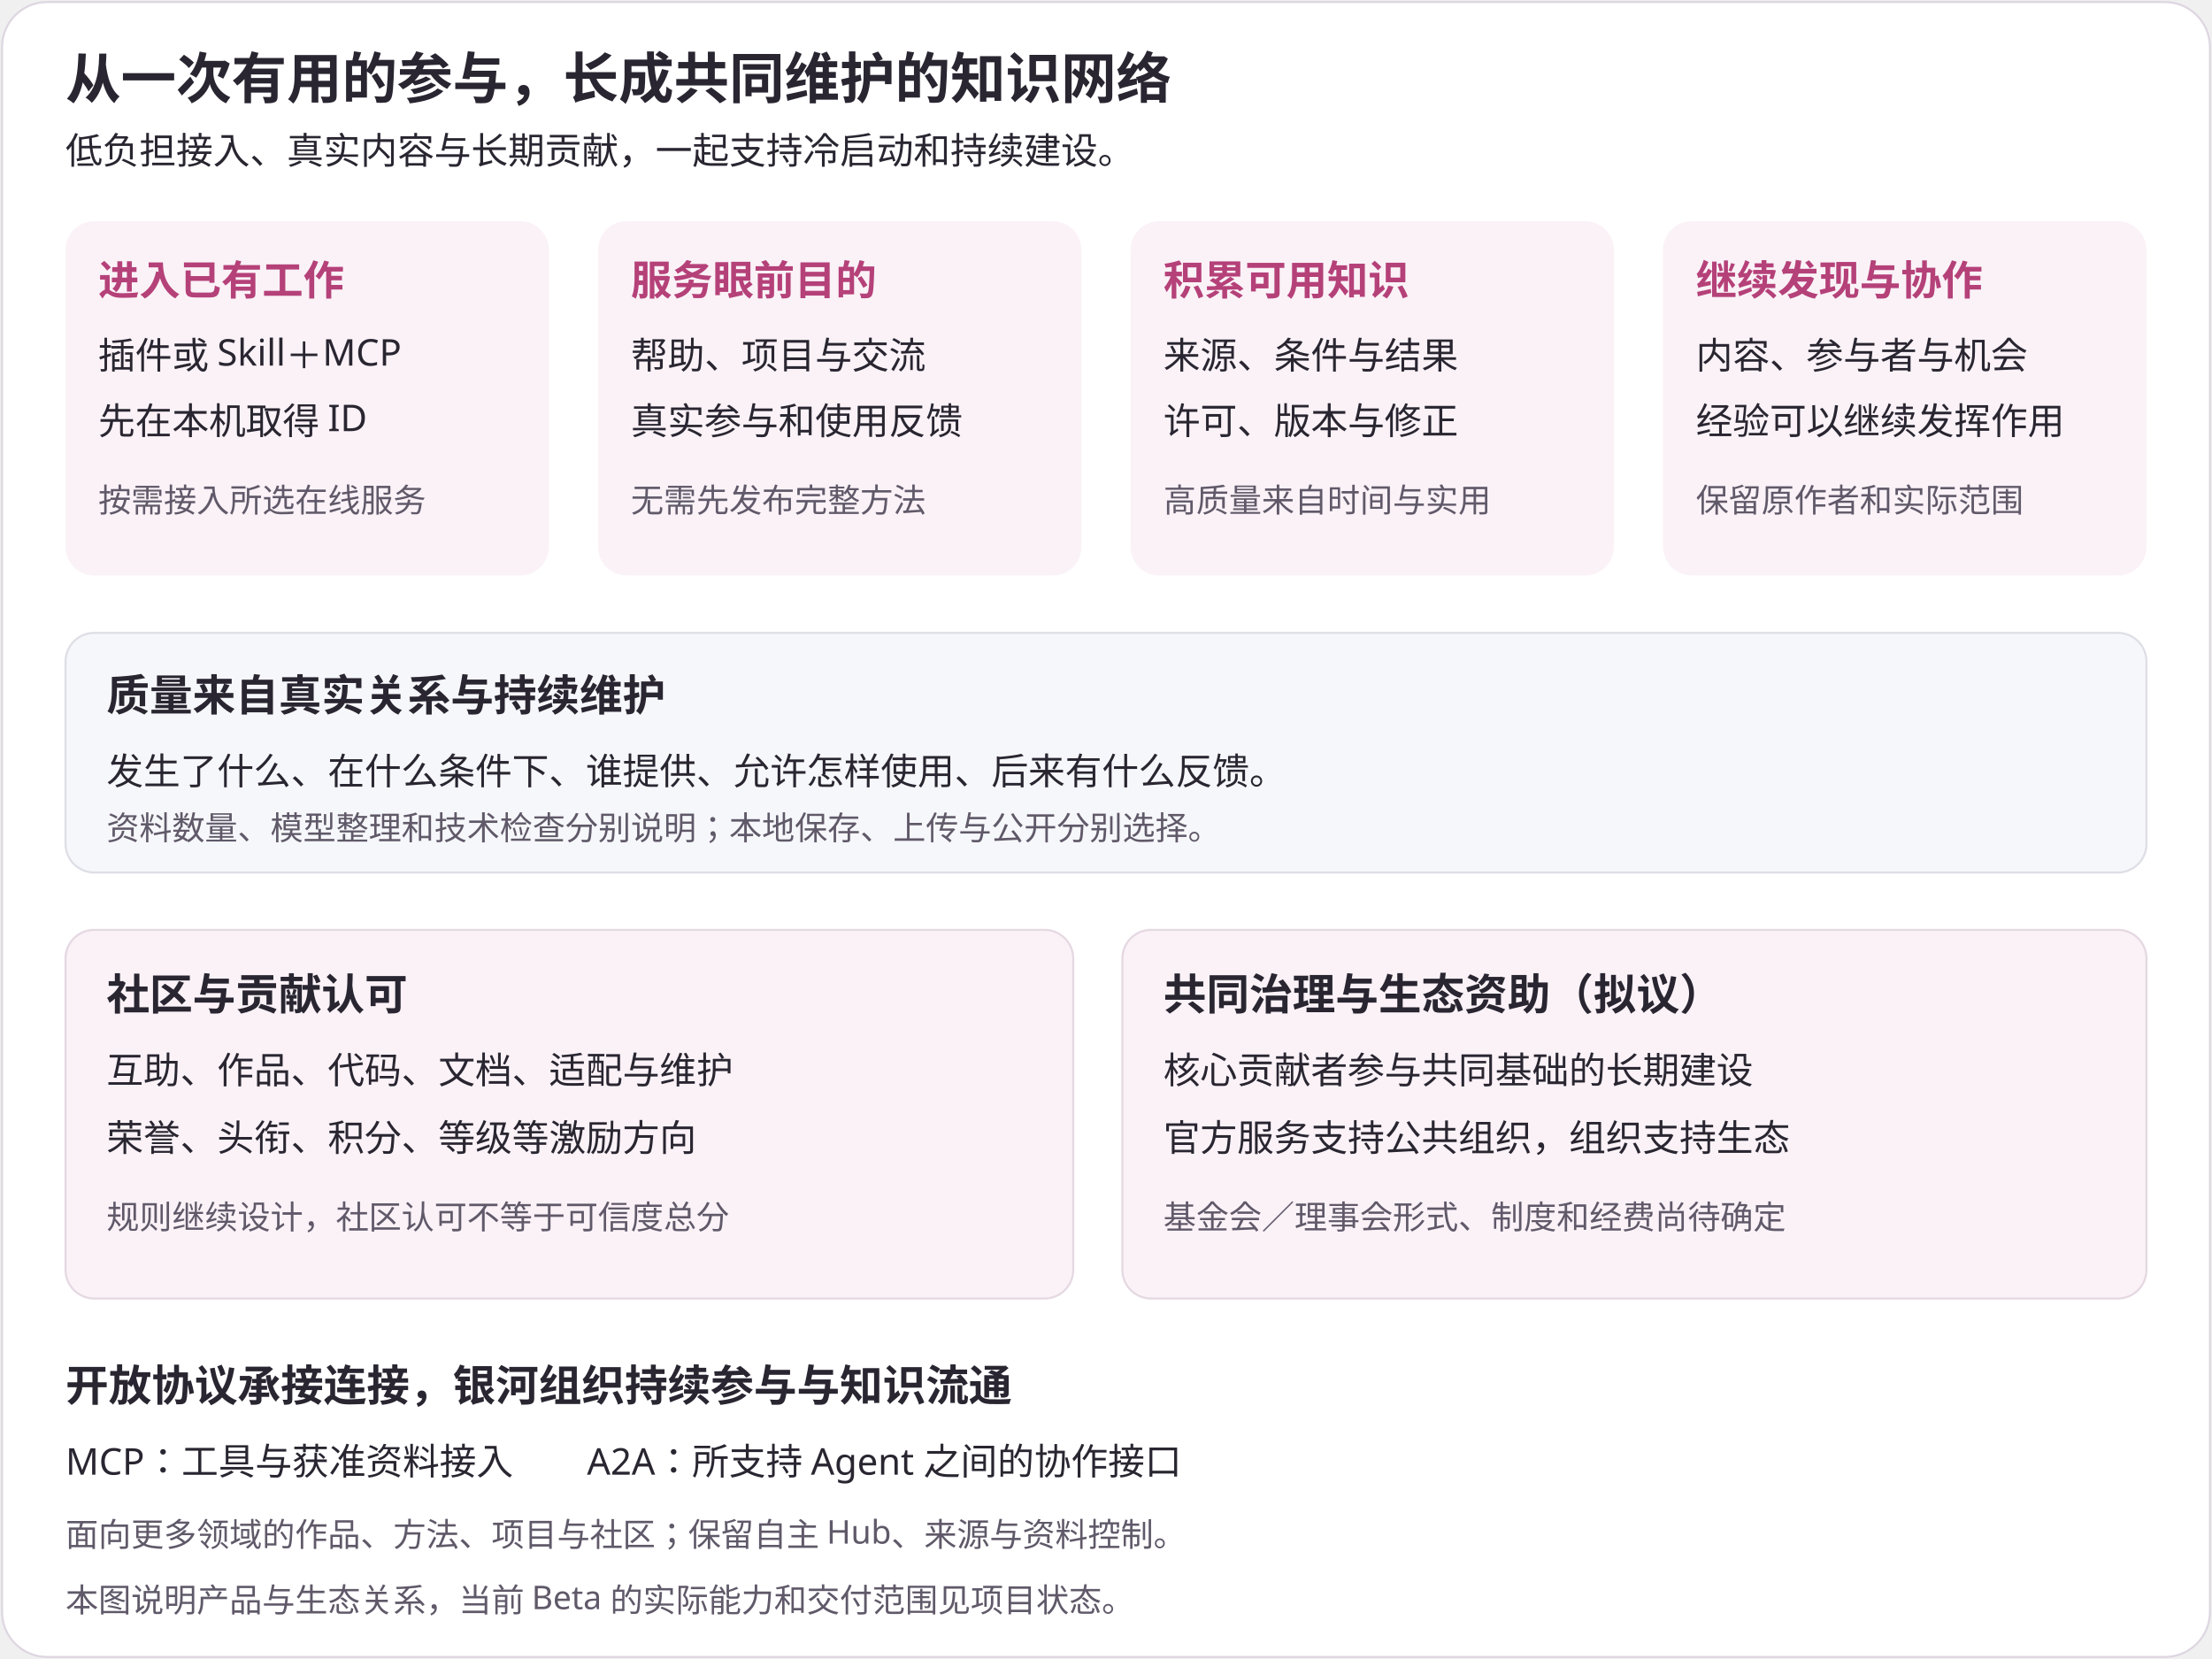
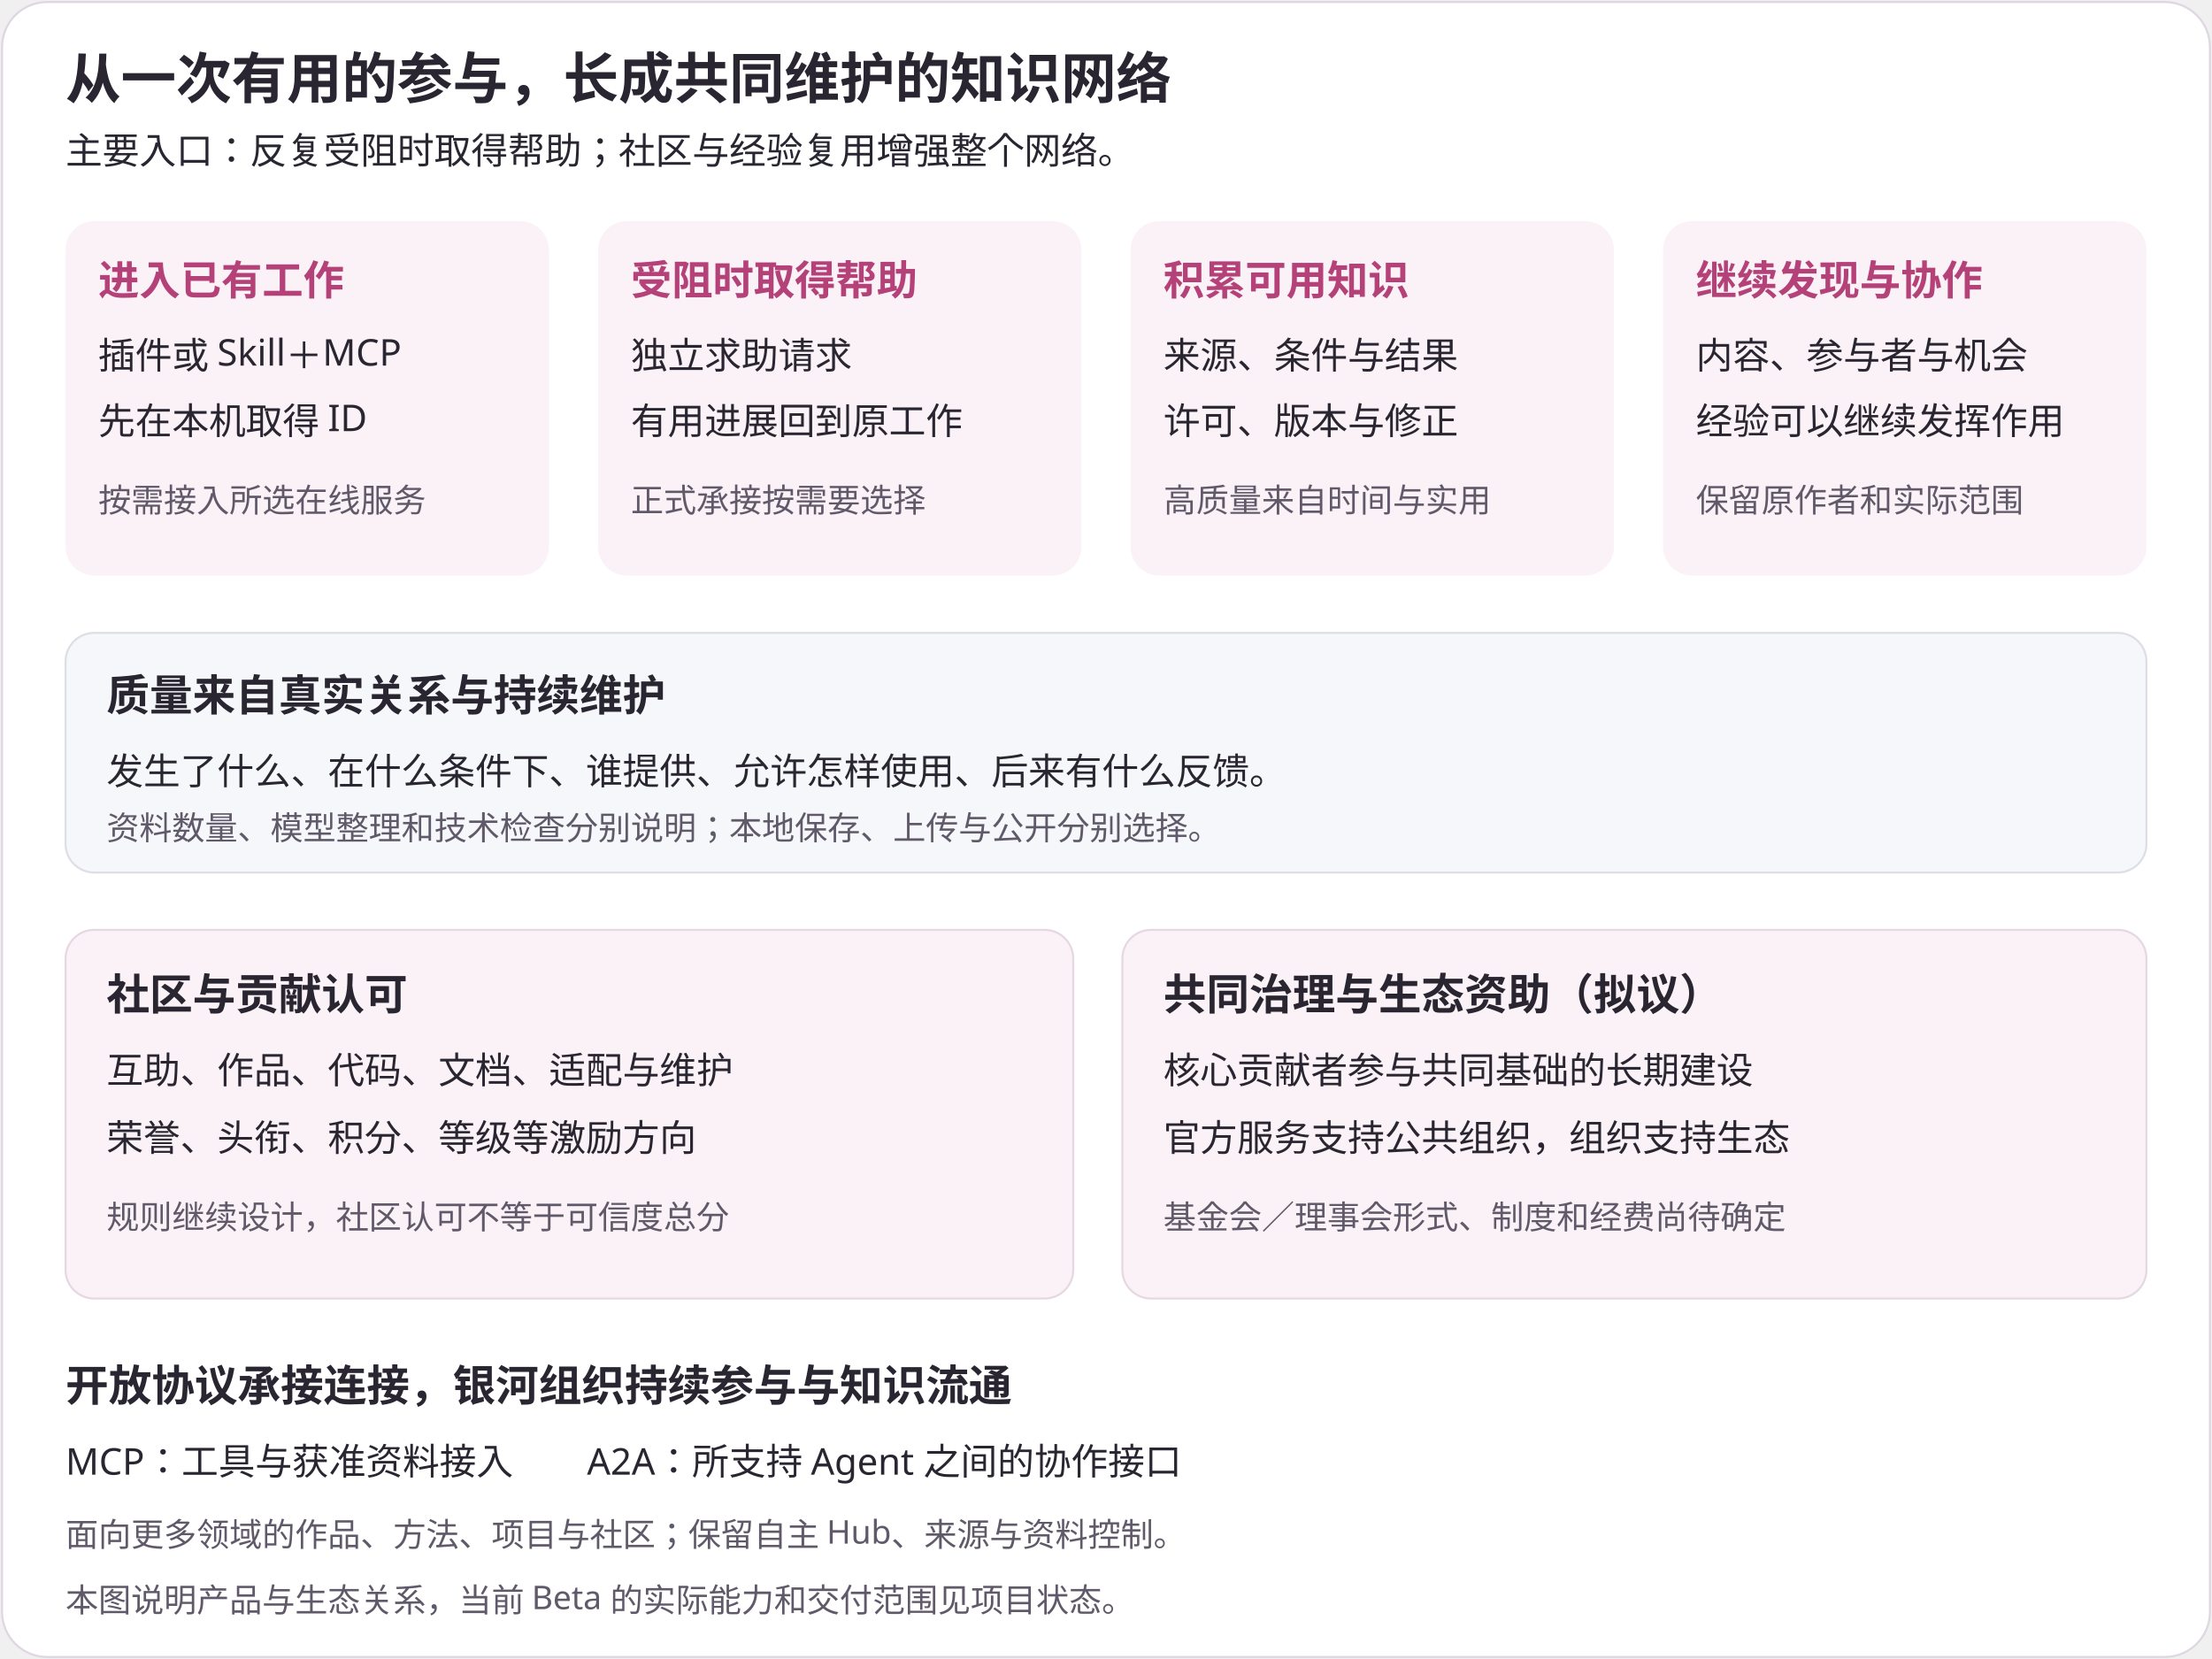
<svg xmlns="http://www.w3.org/2000/svg" width="1080" height="810" viewBox="0 0 1080 810" role="img" aria-labelledby="title desc">
  <style>text{font-family:system-ui,"Microsoft YaHei",sans-serif;fill:#292631}.title{font-size:27px;font-weight:700}.head{font-size:21px;font-weight:700}.body{font-size:18px}.small{font-size:16px;fill:#605969}.accent{fill:#b54179;font-size:20px;font-weight:700}</style>
  <rect x="1" y="1" width="1078" height="808" rx="22" fill="#fff" stroke="#ded6e1" />
  <text x="32" y="48" class="title">从一次有用的参与，长成共同维护的知识网络</text>
-   <text x="32" y="80" class="body">低负担接入、真实内容与长期贡献，一起支持冷启动和持续建设。</text>
+   <text x="32" y="80" class="body">主要入口：反复受阻时取得帮助；社区与经验复用增强整个网络。</text>
  <rect x="32" y="108" width="236" height="173" rx="14" fill="#faf2f7" />
  <text x="48" y="144" class="accent">进入已有工作</text>
  <text x="48" y="180" class="body">插件或 Skill＋MCP</text>
  <text x="48" y="212" class="body">先在本机取得 ID</text>
  <text x="48" y="250" class="small">按需接入所选在线服务</text>
  <rect x="292" y="108" width="236" height="173" rx="14" fill="#faf2f7" />
-   <text x="308" y="144" class="accent">服务眼前目的</text>
-   <text x="308" y="180" class="body">帮助、项目与交流</text>
-   <text x="308" y="212" class="body">真实参与和使用反馈</text>
-   <text x="308" y="250" class="small">无需先发布完整方法</text>
+   <text x="308" y="144" class="accent">受阻时取得帮助</text>
+   <text x="308" y="180" class="body">独立求助请求</text>
+   <text x="308" y="212" class="body">有用进展回到原工作</text>
+   <text x="308" y="250" class="small">正式承接按需要选择</text>
  <rect x="552" y="108" width="236" height="173" rx="14" fill="#faf2f7" />
  <text x="568" y="144" class="accent">积累可用知识</text>
  <text x="568" y="180" class="body">来源、条件与结果</text>
  <text x="568" y="212" class="body">许可、版本与修正</text>
  <text x="568" y="250" class="small">高质量来自时间与实用</text>
  <rect x="812" y="108" width="236" height="173" rx="14" fill="#faf2f7" />
  <text x="828" y="144" class="accent">继续发现与协作</text>
  <text x="828" y="180" class="body">内容、参与者与机会</text>
  <text x="828" y="212" class="body">经验可以继续发挥作用</text>
  <text x="828" y="250" class="small">保留原作者和实际范围</text>
  <rect x="32" y="309" width="1016" height="117" rx="14" fill="#f6f7fa" stroke="#dedee6" />
  <text x="52" y="347" class="head">质量来自真实关系与持续维护</text>
  <text x="52" y="383" class="body">发生了什么、在什么条件下、谁提供、允许怎样使用、后来有什么反馈。</text>
  <text x="52" y="410" class="small">资料数量、模型整理和技术检查分别说明；本地保存、上传与公开分别选择。</text>
  <rect x="32" y="454" width="492" height="180" rx="14" fill="#faf2f7" stroke="#e5d8e2" />
  <text x="52" y="493" class="head">社区与贡献认可</text>
  <text x="52" y="529" class="body">互助、作品、代码、文档、适配与维护</text>
  <text x="52" y="562" class="body">荣誉、头衔、积分、等级等激励方向</text>
  <text x="52" y="600" class="small">规则继续设计，社区认可不等于可信度总分</text>
  <rect x="548" y="454" width="500" height="180" rx="14" fill="#faf2f7" stroke="#e5d8e2" />
  <text x="568" y="493" class="head">共同治理与生态资助（拟议）</text>
  <text x="568" y="529" class="body">核心贡献者参与共同基础的长期建设</text>
  <text x="568" y="562" class="body">官方服务支持公共组织，组织支持生态</text>
  <text x="568" y="600" class="small">基金会／理事会形式、制度和经费尚待确定</text>
  <text x="32" y="684" class="head">开放协议承接连接，银河组织持续参与与知识流通</text>
  <text x="32" y="720" class="body">MCP：工具与获准资料接入　　A2A：所支持 Agent 之间的协作接口</text>
  <text x="32" y="755" class="small">面向更多领域的作品、方法、项目与社区；保留自主 Hub、来源与资料控制。</text>
  <text x="32" y="787" class="small">本图说明产品与生态关系，当前 Beta 的实际能力和交付范围见项目状态。</text>
</svg>
